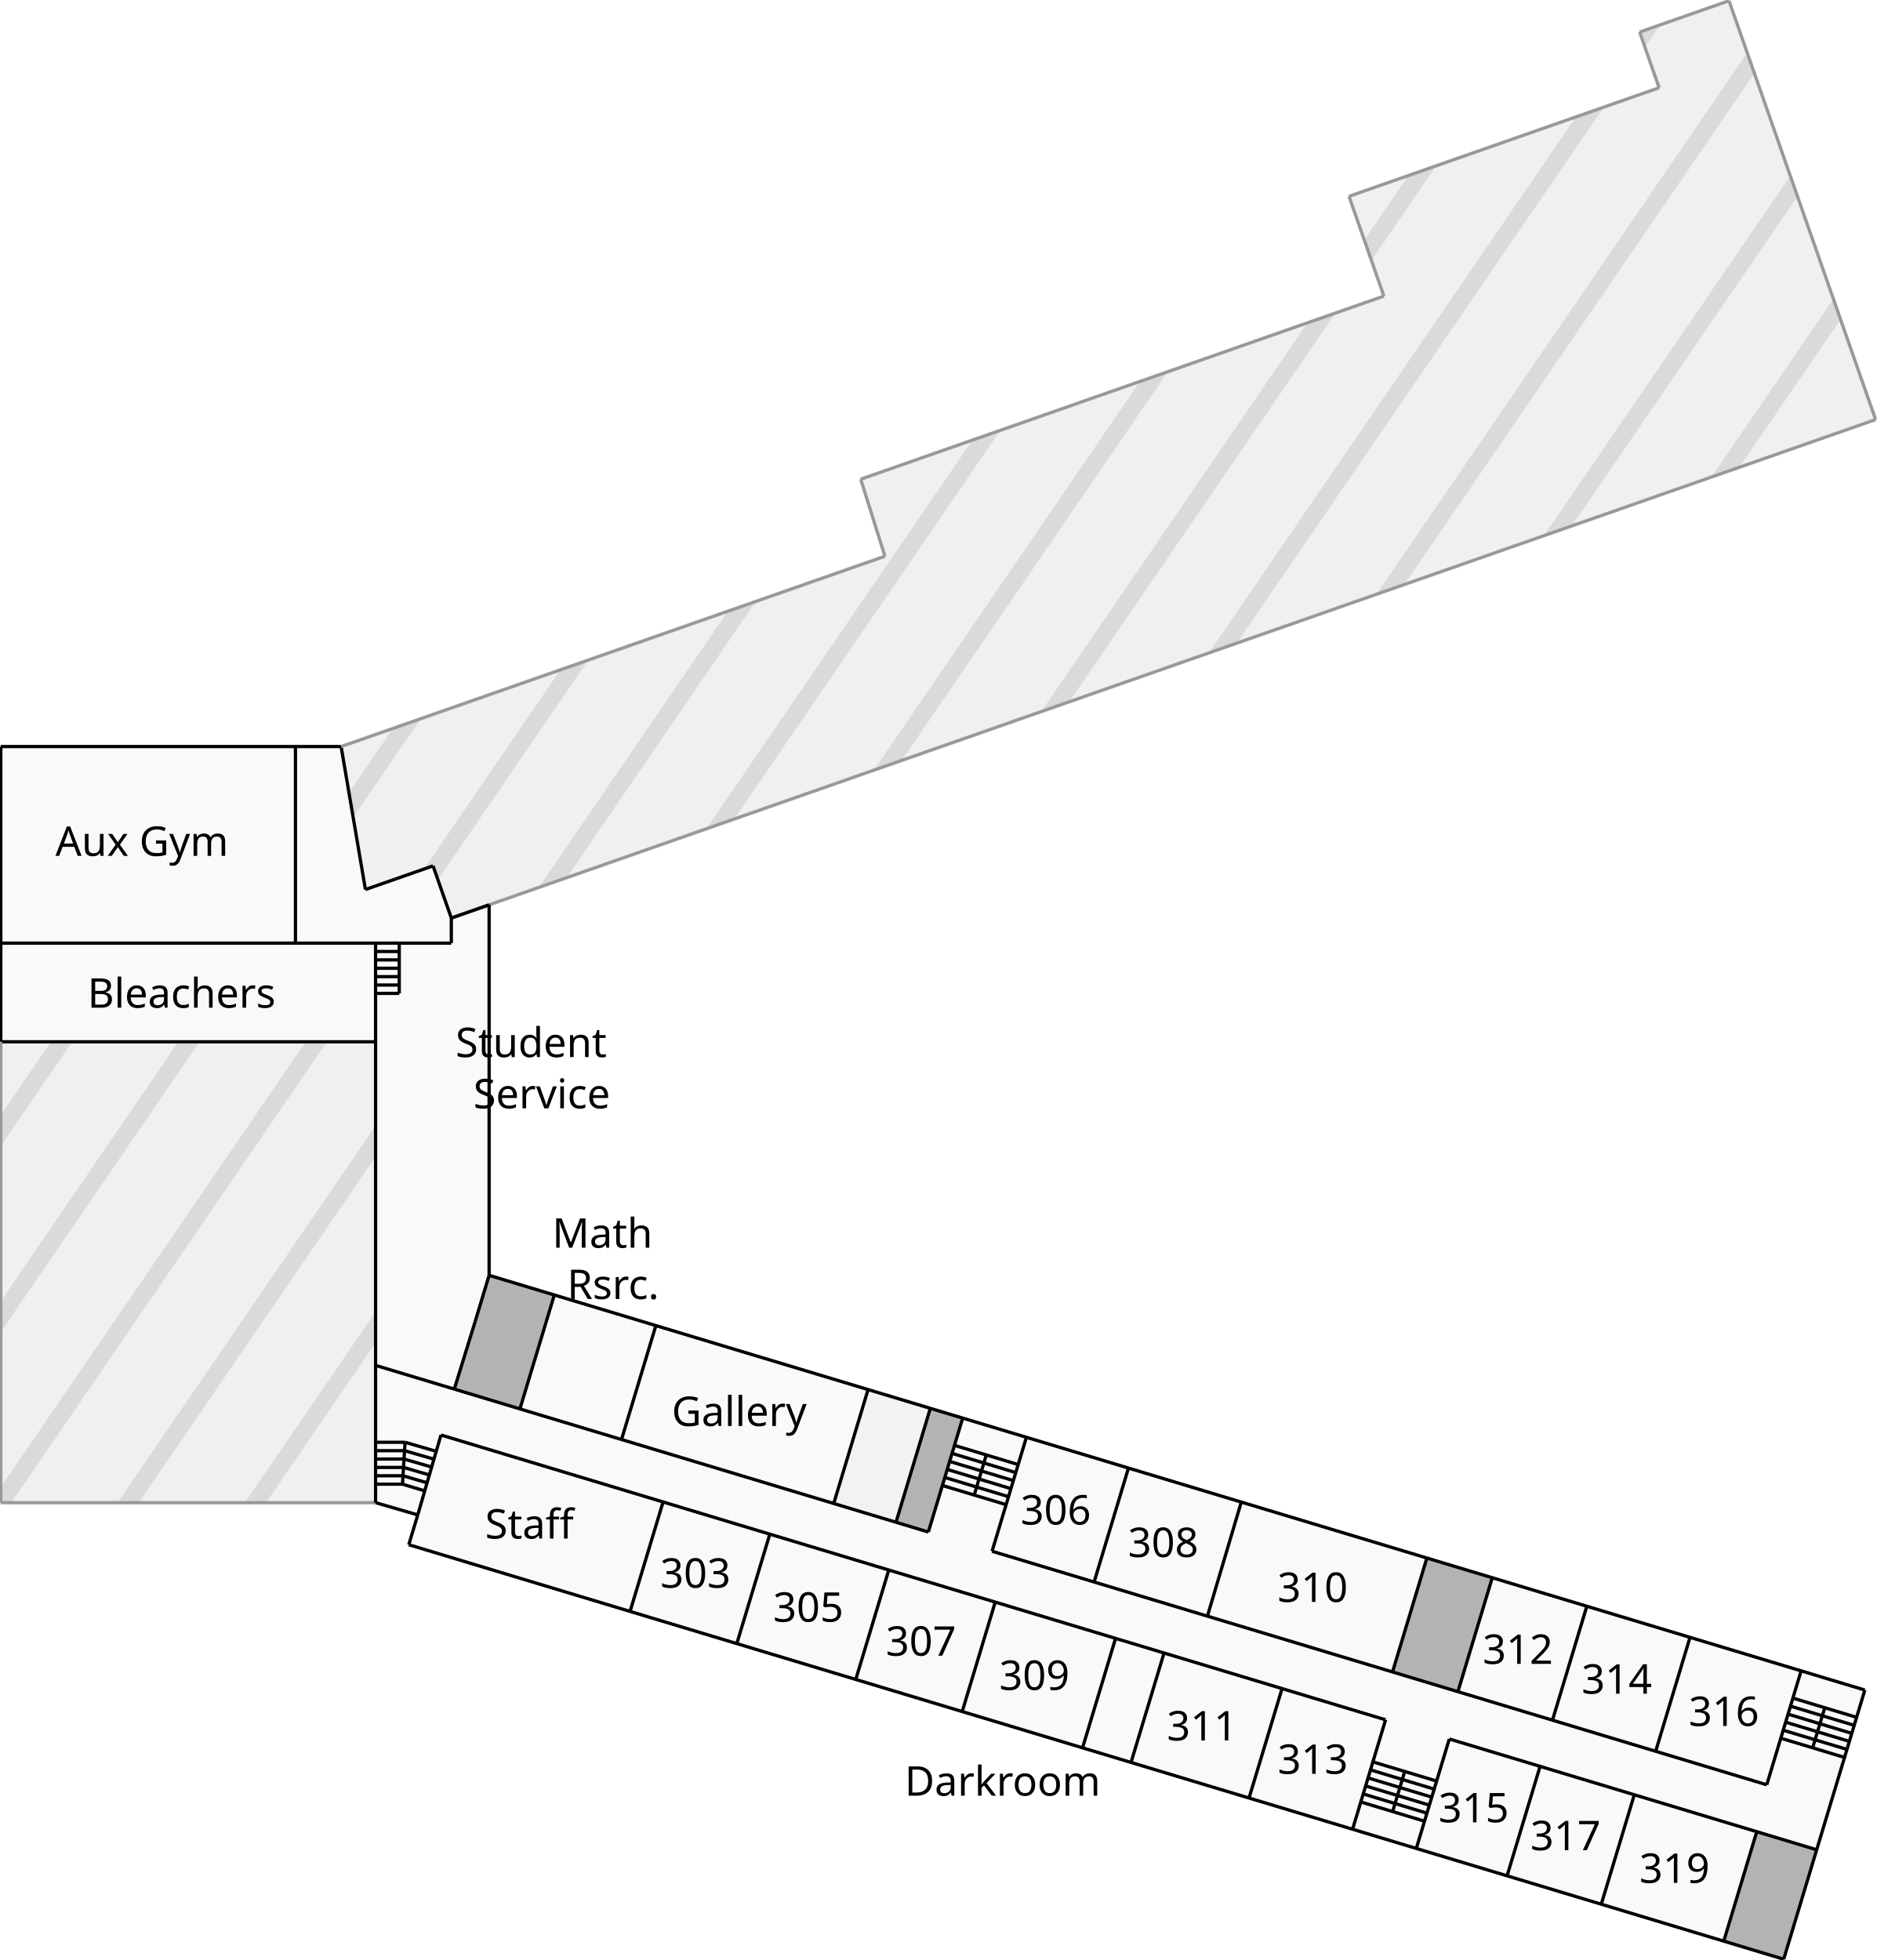
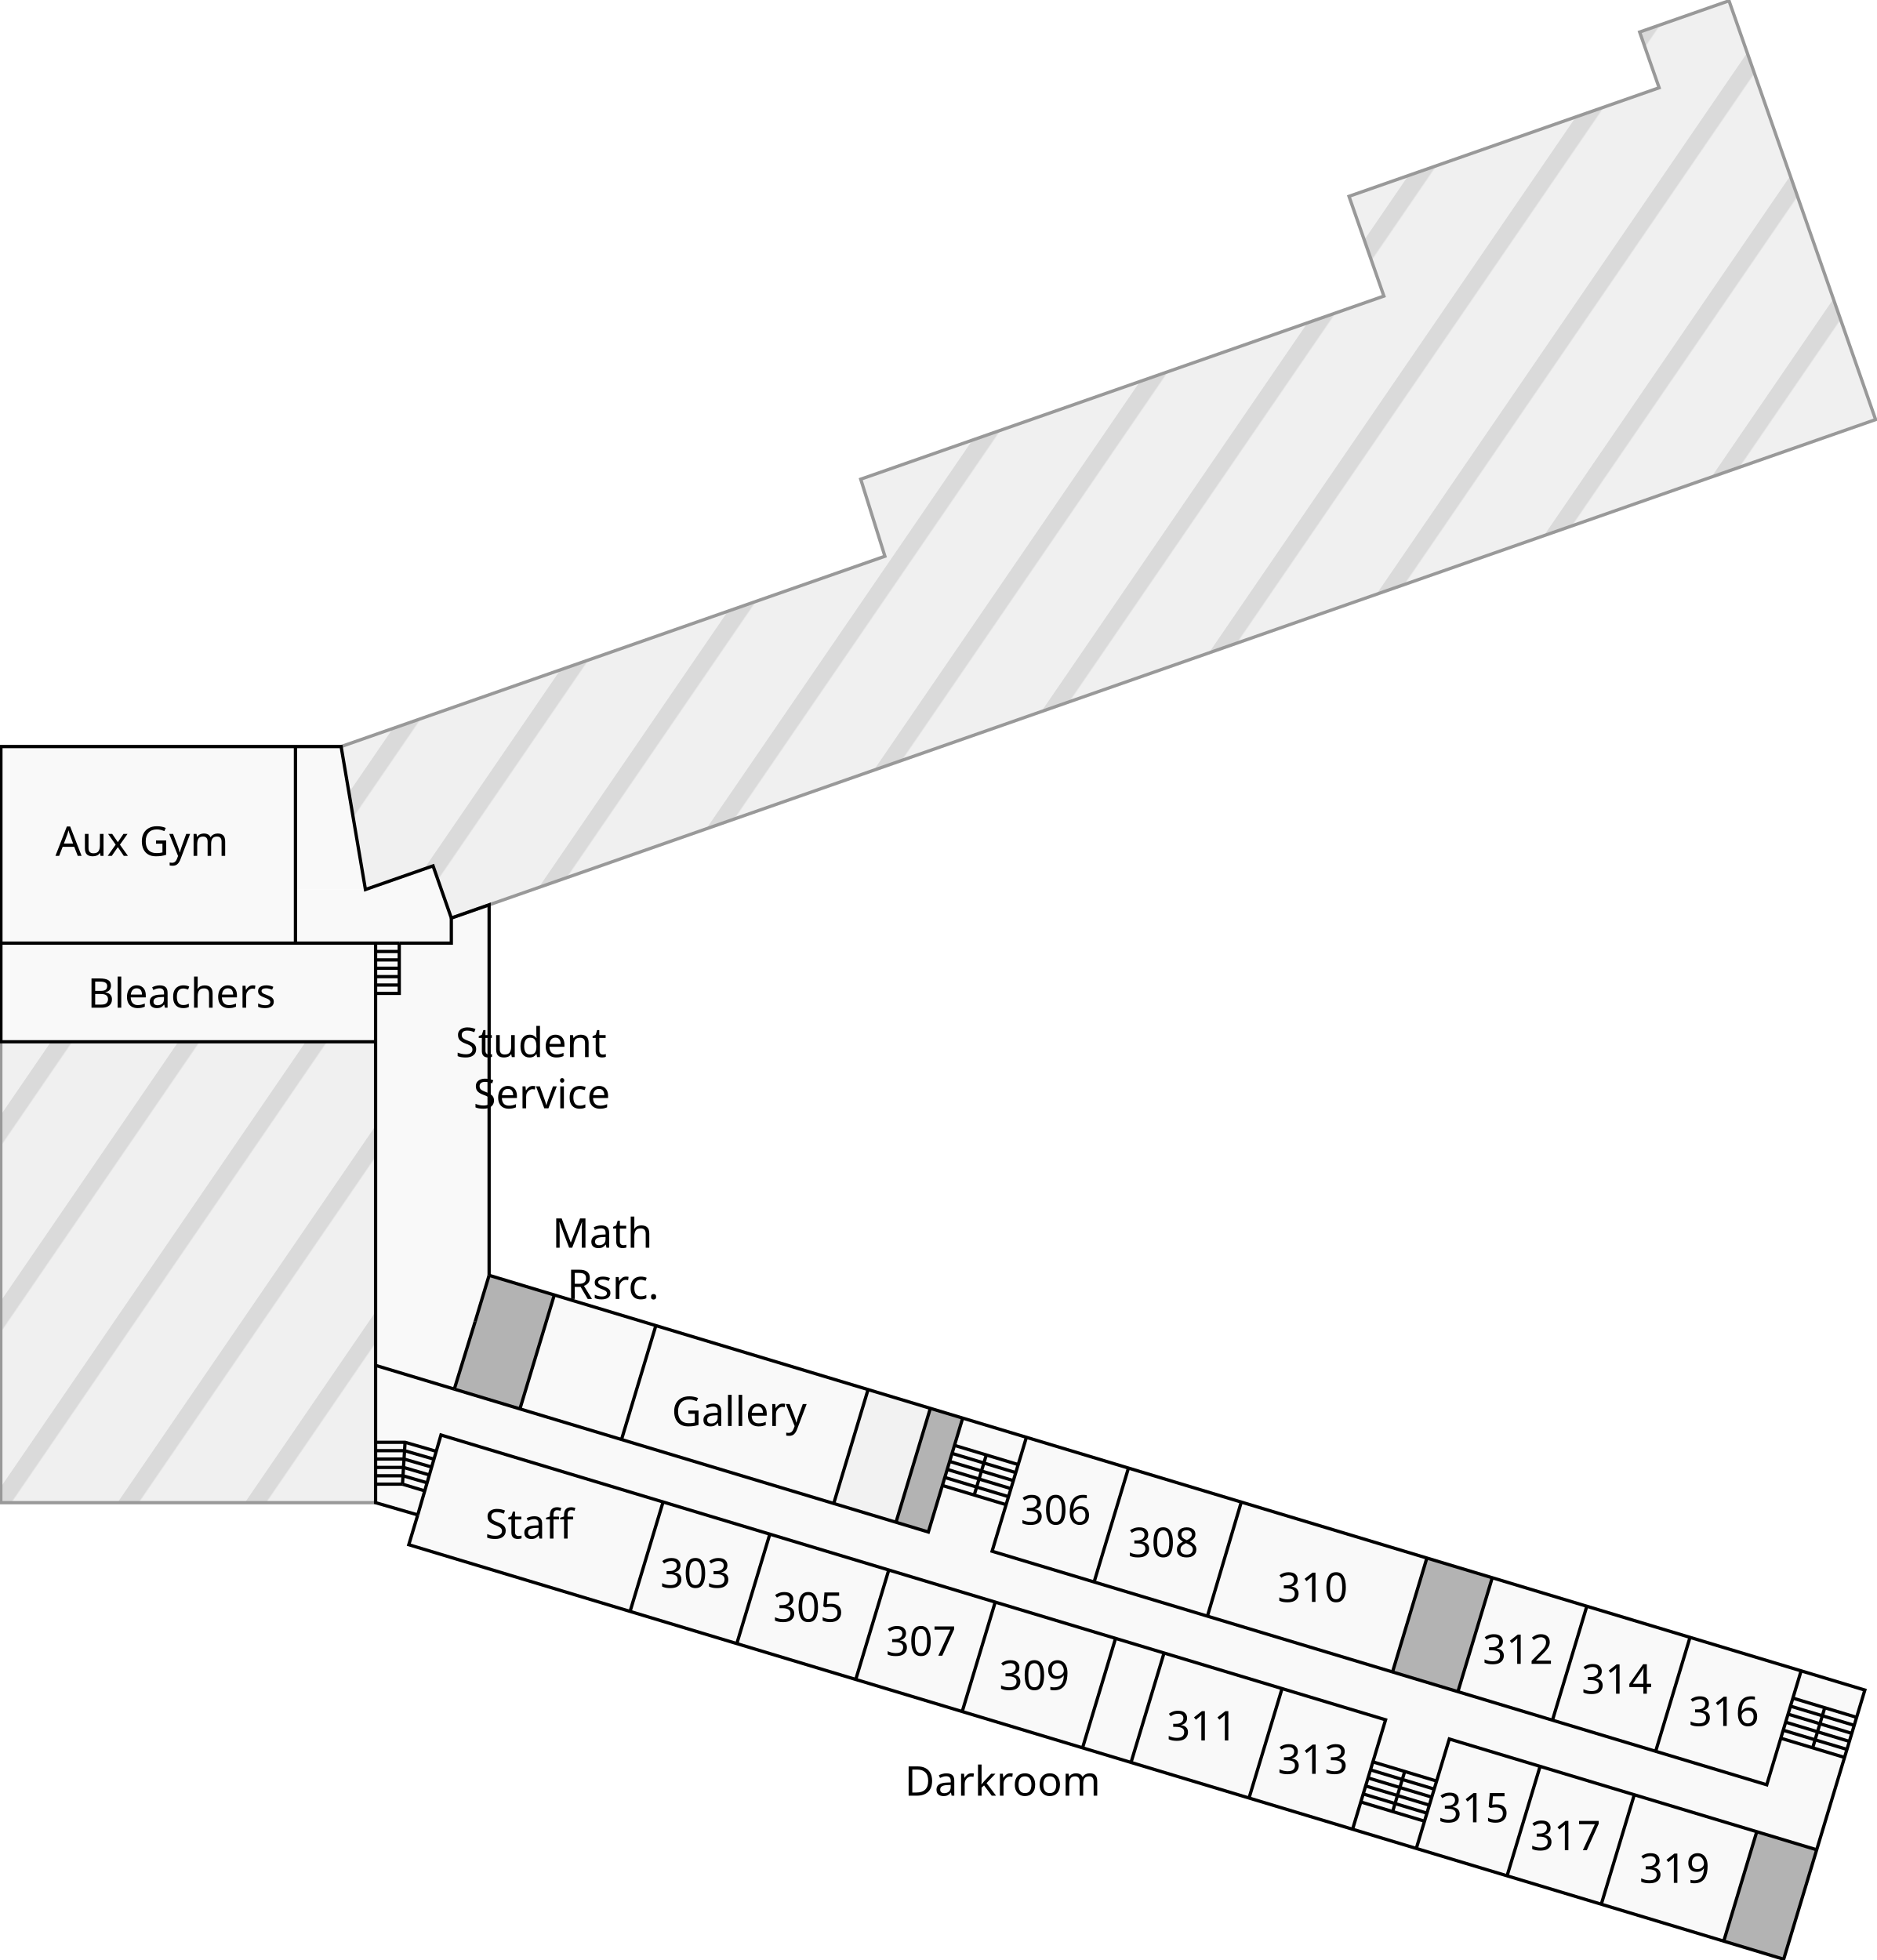
<svg xmlns="http://www.w3.org/2000/svg" xmlns:xlink="http://www.w3.org/1999/xlink" width="574.826" height="600.475" viewBox="0 0 574.826 600.475" version="1.1" id="svg1249">
  <defs id="defs1253">
+     <pattern xlink:href="#Strips1_5" id="pattern17383" patternTransform="matrix(4.427931,3.031793,-2.709962,3.957896,0,0)" />
    <pattern xlink:href="#Strips1_5" id="pattern17381" patternTransform="matrix(4.427931,3.031793,-2.709962,3.957896,0,0)" />
    <pattern patternUnits="userSpaceOnUse" width="6" height="1" patternTransform="translate(0,0) scale(10,10)" id="Strips1_5">
      <rect style="fill:black;stroke:none" x="0" y="-0.5" width="1" height="2" id="rect14198" />
    </pattern>
  </defs>
  <g id="layer4">
    <path style="fill:#b3b3b3;stroke:none;stroke-width:6.293;stop-color:#000000" d="m 538.18,561.166 18.36,5.54 -10.11,33.53 -18.36,-5.54 z" id="path12503" />
    <path style="fill:#b3b3b3;stroke:none;stroke-width:6.293;stop-color:#000000" d="m 457.15,483.366 -20.03,-6.04 -10.52,34.9 20.03,6.04 z" id="path12505" />
    <path style="fill:#b3b3b3;stroke:none;stroke-width:6.293;stop-color:#000000" d="m 149.84,390.716 19.97,6.02 -10.53,34.9 c 0,0 -20.11,-6.06 -20.11,-6.06 z" id="path12507" />
    <path style="fill:#b3b3b3;stroke:none;stop-color:#000000" d="m 285.006,431.462 9.914,2.993 -10.521,34.9 c 0,0 -9.913,-2.986 -9.912,-2.987 3.3e-4,-10e-4 10.519,-34.906 10.519,-34.906 z" id="path2907" />
-     <path style="opacity:0.15;fill:#999999;fill-opacity:1;stroke:none;stroke-width:6.293;stop-color:#000000" d="m 529.68,0.236 44.91,128.31 -436.33,152.71 -5.6,-15.98 -20.71,7.24 -7.45,-43.8 166.59,-58.3 -7.41,-23.61 160.27,-56.1 -10.69,-30.56 95.01,-33.26 -5.97,-17.07 z" id="path6468" />
+     <path style="display:inline;opacity:0.15;fill:#999999;fill-opacity:1;stroke:none;stroke-width:6.293;stop-color:#000000" d="m 529.68,0.236 44.91,128.31 -436.33,152.71 -5.6,-15.98 -20.71,7.24 -7.45,-43.8 166.59,-58.3 -7.41,-23.61 160.27,-56.1 -10.69,-30.56 95.01,-33.26 -5.97,-17.07 z" id="path6468" />
+     <path style="display:inline;opacity:0.09;fill:url(#pattern17381);fill-opacity:1;stroke:none;stroke-width:6.293;stop-color:#000000" d="m 529.68,0.236 44.91,128.31 -436.33,152.71 -5.6,-15.98 -20.71,7.24 -7.45,-43.8 166.59,-58.3 -7.41,-23.61 160.27,-56.1 -10.69,-30.56 95.01,-33.26 -5.97,-17.07 z" id="path15148" />
    <path style="opacity:0.15;fill:#999999;fill-opacity:1;stroke:none;stroke-width:6.293;stop-color:#000000" d="m 0.25,319.166 h 114.81 v 141.2 H 0.25 Z" id="path12494" />
-     <path id="path15148" style="opacity:0.09;fill:url(#pattern17381);fill-opacity:1;stroke:none;stroke-width:6.293;stop-color:#000000" d="M 529.68 0.236 L 502.301 9.816 L 508.27 26.887 L 413.26 60.146 L 423.949 90.705 L 263.68 146.807 L 271.09 170.416 L 104.5 228.717 L 111.949 272.516 L 132.66 265.275 L 138.26 281.256 L 574.59 128.547 L 529.68 0.236 z M 0.25 319.166 L 0.25 460.365 L 115.061 460.365 L 115.061 319.166 L 0.25 319.166 z " />
+     <path style="opacity:0.09;fill:url(#pattern17383);fill-opacity:1;stroke:none;stroke-width:6.293;stop-color:#000000" d="m 0.25,319.166 h 114.81 v 141.2 H 0.25 Z" id="path15150" />
  </g>
  <g id="layer3">
    <path style="fill:#f9f9f9;stroke:none;stroke-width:6.293;stop-color:#000000" d="m 0.25,228.716 h 90.26 v 60.23 H 0.25 Z" id="Aux_Gym_360Photo_1_Web" />
    <path style="fill:#f9f9f9;stroke:none;stroke-width:6.293;stop-color:#000000" d="m 90.51,228.716 h 13.99 l 7.45,43.8 H 90.51 Z" id="Aux_Gym_Hallway_360Photo_Web" />
    <path style="fill:#f9f9f9;stroke:none;stroke-width:6.293;stop-color:#000000" d="m 90.51,272.516 h 21.44 l 20.71,-7.24 5.6,15.98 v 7.69 h -15.95 v 15.39 h -7.25 v -15.39 H 90.51 Z" id="North_Stairway5_360Photo_Web" />
    <path style="fill:#f9f9f9;stroke:none;stroke-width:6.293;stop-color:#000000" d="m 115.06,288.946 v 30.22 H 0.25 v -30.22 z" id="North_Bleachers_360Photo_1_Web" />
    <path style="fill:#f9f9f9;stroke:none;stroke-width:6.293;stop-color:#000000" d="m 149.84,277.206 -11.58,4.05 v 7.69 h -15.95 v 15.39 h -7.25 v 113.97 l 24.11,7.27 10.67,-34.86 z" id="Student_Services_360Photo_1_Web" />
    <path style="fill:#f9f9f9;stroke:none;stroke-width:6.293;stop-color:#000000" d="m 169.81,396.736 31.11,9.38 -10.52,34.91 -31.12,-9.39 z" id="path12862" />
    <path style="fill:#f9f9f9;stroke:none;stroke-width:6.293;stop-color:#000000" d="m 200.92,406.116 65.011,19.599 -10.521,34.901 L 190.4,441.026 Z" id="Gallery_360Photo_1_Web" />
-     <path style="fill:#f9f9f9;stroke:none;stroke-width:6.293;stop-color:#000000" d="m 294.92,434.456 -6.23,20.64 19.52,5.88 6.23,-20.64 z" id="North_Stairway3_360Photo_2_Web" />
+     <path style="fill:#f9f9f9;stroke:none;stroke-width:6.293;stop-color:#000000" d="m 294.92,434.456 -6.23,20.64 19.52,5.88 6.23,-20.64 z" id="North_Stairway3_360Photo_2_Web_Repeat" />
    <path style="fill:#f9f9f9;stroke:none;stroke-width:6.293;stop-color:#000000" d="m 314.44,440.336 -10.52,34.91 31.26,9.42 10.52,-34.9 z" id="Room306_360Photo_Web" />
    <path style="fill:#f9f9f9;stroke:none;stroke-width:6.293;stop-color:#000000" d="m 345.7,449.766 34.56,10.42 -10.37,34.95 -34.71,-10.47 z" id="Room308_360Photo_Web" />
    <path style="fill:#f9f9f9;stroke:none;stroke-width:6.293;stop-color:#000000" d="m 380.26,460.186 56.86,17.14 -10.52,34.9 -56.71,-17.09 z" id="Room310_360Photo_1_Web" />
    <path style="fill:#f9f9f9;stroke:none;stroke-width:6.293;stop-color:#000000" d="m 457.15,483.366 28.97,8.73 -10.52,34.91 -28.97,-8.74 z" id="Room312_360Photo_1_Web" />
    <path style="fill:#f9f9f9;stroke:none;stroke-width:6.293;stop-color:#000000" d="m 486.12,492.096 31.61,9.53 -10.52,34.91 -31.61,-9.53 z" id="Room314_360Photo_Web" />
    <path style="fill:#f9f9f9;stroke:none;stroke-width:6.293;stop-color:#000000" d="m 517.73,501.626 34.04,10.26 -10.53,34.91 -34.03,-10.26 z" id="Room316_360Photo_Web" />
-     <path style="fill:#f9f9f9;stroke:none;stroke-width:6.293;stop-color:#000000" d="m 551.77,511.886 19.52,5.89 -6.22,20.64 -19.53,-5.89 z" id="North_Stairway1_360Photo_2_Web" />
+     <path style="fill:#f9f9f9;stroke:none;stroke-width:6.293;stop-color:#000000" d="m 551.77,511.886 19.52,5.89 -6.22,20.64 -19.53,-5.89 z" id="North_Stairway1_360Photo_2_Web_Repeat" />
    <path style="fill:#f9f9f9;stroke:none;stroke-width:6.293;stop-color:#000000" d="m 545.54,532.526 19.53,5.89 -8.53,28.29 -112.55,-33.94 -3.89,12.89 -19.53,-5.88 3.9,-12.89 -289.38,-87.25 -1.45,5 -9.55,-2.77 h -9.03 v -23.56 l 169.34,51.05 4.29,-14.26 19.52,5.88 -4.29,14.27 237.32,71.55 z" id="North_3rd_Floor_360Video" />
    <path style="fill:#f9f9f9;stroke:none;stroke-width:6.293;stop-color:#000000" d="m 500.66,549.856 37.52,11.31 -10.11,33.53 -37.52,-11.31 z" id="Room319_360Photo_Web" />
    <path style="fill:#f9f9f9;stroke:none;stroke-width:6.293;stop-color:#000000" d="m 471.8,541.156 28.465,8.58 -9.715,33.65 -28.86,-8.7 z" id="Room317_360Photo_Web" />
    <path style="fill:#f9f9f9;stroke:none;stroke-width:6.293;stop-color:#000000" d="m 471.8,541.156 -27.81,-8.39 -10.11,33.54 27.81,8.38 z" id="Room315_360Photo_1_Web" />
-     <path style="fill:#f9f9f9;stroke:none;stroke-width:6.293;stop-color:#000000" d="m 420.57,539.776 19.53,5.88 -6.22,20.65 -19.52,-5.89 z" id="North_Stairway2_360Photo_1_Web" />
+     <path style="fill:#f9f9f9;stroke:none;stroke-width:6.293;stop-color:#000000" d="m 420.57,539.776 19.53,5.88 -6.22,20.65 -19.52,-5.89 z" id="North_Stairway2_360Photo_2_Web_Repeat" />
    <path style="fill:#f9f9f9;stroke:none;stroke-width:6.293;stop-color:#000000" d="m 424.47,526.886 -10.11,33.53 -31.72,-9.56 10.11,-33.53 z" id="Room313_360Photo_Web" />
    <path style="fill:#f9f9f9;stroke:none;stroke-width:6.293;stop-color:#000000" d="m 392.75,517.326 -36.15,-10.9 -10.11,33.53 36.15,10.9 z" id="Room311_360Photo_Web" />
    <path style="fill:#f9f9f9;stroke:none;stroke-width:6.293;stop-color:#000000" d="m 356.6,506.426 -14.85,-4.48 -10.11,33.53 14.85,4.48 z" id="Black_Room_360Photo_1_Web" />
    <path style="fill:#f9f9f9;stroke:none;stroke-width:6.293;stop-color:#000000" d="m 341.75,501.946 -10.11,33.53 -36.87,-11.11 10.11,-33.53 z" id="Room309_360Photo_1_Web" />
    <path style="fill:#f9f9f9;stroke:none;stroke-width:6.293;stop-color:#000000" d="m 304.88,490.836 -32.61,-9.84 -10.11,33.54 32.61,9.83 z" id="Room307_360Photo_Web" />
    <path style="fill:#f9f9f9;stroke:none;stroke-width:6.293;stop-color:#000000" d="m 272.27,480.996 -36.44,-10.98 -10.11,33.53 36.44,10.99 z" id="Room305_360Photo_Web" />
    <path style="fill:#f9f9f9;stroke:none;stroke-width:6.293;stop-color:#000000" d="m 235.83,470.016 -32.7,-9.86 -10.11,33.53 32.7,9.86 z" id="Room303_360Photo_Web" />
    <path style="fill:#f9f9f9;stroke:none;stroke-width:6.293;stop-color:#000000" d="m 203.13,460.156 -68.04,-20.52 -9.86,33.61 67.79,20.44 z" id="North_3rd_Floor_Staffroom_360Photo_1_Web" />
-     <path style="fill:#f9f9f9;stroke:none;stroke-width:6.293;stop-color:#000000" d="m 133.64,444.636 -9.55,-2.77 h -9.03 v 18.5 l 12.92,3.75 z" id="North_Stairway4_360Photo_3_Web" />
-     <path style="fill:#f2f2f2;stroke:none;stop-color:#000000" d="m 265.931,425.715 19.075,5.748 -10.52,34.909 -19.075,-5.752 z" id="path14658" />
+     <path style="fill:#f9f9f9;stroke:none;stroke-width:6.293;stop-color:#000000" d="m 133.64,444.636 -9.55,-2.77 h -9.03 v 18.5 l 12.92,3.75 z" id="North_Stairway4_360Photo_3_Web_Repeat" />
+     <path style="fill:#f2f2f2;stroke:none;stop-color:#000000" d="m 265.931,425.715 19.075,5.748 -10.52,34.909 -19.075,-5.752 z" id="path15267" />
  </g>
  <g id="layer1" style="display:inline">
    <g id="g3810" style="pointer-events:none;">
      <path d="m 346.49,539.956 10.11,-33.53" fill="none" stroke="#000000" stroke-width="0.5" id="path1047" style="stroke-width:1;stroke-miterlimit:4;stroke-dasharray:none" />
      <path d="m 335.18,484.666 10.52,-34.9" fill="none" stroke="#000000" stroke-width="0.5" id="path1049" style="stroke-width:1;stroke-miterlimit:4;stroke-dasharray:none" />
      <path d="m 331.64,535.476 10.11,-33.53" fill="none" stroke="#000000" stroke-width="0.5" id="path1051" style="stroke-width:1;stroke-miterlimit:4;stroke-dasharray:none" />
-       <path d="m 546.43,600.236 -421.2,-126.99" fill="none" stroke="#000000" stroke-width="0.5" id="path1053" style="stroke-width:1;stroke-miterlimit:4;stroke-dasharray:none" />
-       <path d="m 571.29,517.776 -421.45,-127.06" fill="none" stroke="#000000" stroke-width="0.5" id="path1055" style="stroke-width:1;stroke-miterlimit:4;stroke-dasharray:none" />
-       <path d="m 574.59,128.546 -436.33,152.71" fill="none" stroke="#000000" stroke-width="0.5" id="path1057" style="stroke-width:1;stroke-miterlimit:4;stroke-dasharray:none;stroke:#999999;stroke-opacity:1" />
-       <path d="m 127.98,464.116 -12.92,-3.75" fill="none" stroke="#000000" stroke-width="0.5" id="path1059" style="stroke-width:1;stroke-miterlimit:4;stroke-dasharray:none" />
-       <path d="m 125.23,473.246 2.75,-9.13" fill="none" stroke="#000000" stroke-width="0.5" id="path1061" style="stroke-width:1;stroke-miterlimit:4;stroke-dasharray:none" />
-       <path d="m 502.3,9.816 5.97,17.07" fill="none" stroke="#000000" stroke-width="0.5" id="path1063" style="stroke-width:1;stroke-miterlimit:4;stroke-dasharray:none;stroke:#999999;stroke-opacity:1" />
-       <path d="M 529.68,0.236 502.3,9.816" fill="none" stroke="#000000" stroke-width="0.5" id="path1065" style="stroke-width:1;stroke-miterlimit:4;stroke-dasharray:none;stroke:#999999;stroke-opacity:1" />
-       <path d="M 0.25,228.716 H 104.5" fill="none" stroke="#000000" stroke-width="0.5" id="path1067" style="stroke-width:1;stroke-miterlimit:4;stroke-dasharray:none" />
-       <path d="M 115.06,319.166 H 0.25" fill="none" stroke="#000000" stroke-width="0.5" id="path1069" style="stroke-width:1;stroke-miterlimit:4;stroke-dasharray:none" />
+       <path d="m 0.25,460.366 v -141.2 141.2 h 114.81" fill="none" stroke="#000000" stroke-width="0.5" id="path1237" style="display:inline;stroke:#999999;stroke-width:1;stroke-miterlimit:4;stroke-dasharray:none;stroke-opacity:1" />
+       <path d="M 138.26,281.256 574.59,128.546 529.68,0.236 502.3,9.816 l 5.97,17.07 -95.01,33.26 10.69,30.56 -160.27,56.1 7.41,23.61 -166.59,58.3" fill="none" stroke="#000000" stroke-width="0.5" id="path1057" style="stroke:#999999;stroke-width:1;stroke-miterlimit:4;stroke-dasharray:none;stroke-opacity:1" />
+       <path d="m 127.98,464.116 -12.92,-3.75 v -171.42 171.42" fill="none" stroke="#000000" stroke-width="0.5" id="path1059" style="stroke-width:1;stroke-miterlimit:4;stroke-dasharray:none" />
+       <path d="M 115.06,319.166 H 0.25 v -90.45 H 104.5 l 7.45,43.8 20.71,-7.24 5.6,15.98" fill="none" stroke="#000000" stroke-width="0.5" id="path1069" style="stroke-width:1;stroke-miterlimit:4;stroke-dasharray:none" />
      <path d="M 122.31,288.946 H 0.25" fill="none" stroke="#000000" stroke-width="0.5" id="path1071" style="stroke-width:1;stroke-miterlimit:4;stroke-dasharray:none" />
-       <path d="m 111.95,272.516 -7.45,-43.8" fill="none" stroke="#000000" stroke-width="0.5" id="path1073" style="stroke-width:1;stroke-miterlimit:4;stroke-dasharray:none" />
-       <path d="m 138.26,281.256 -5.6,-15.98" fill="none" stroke="#000000" stroke-width="0.5" id="path1075" style="stroke-width:1;stroke-miterlimit:4;stroke-dasharray:none" />
-       <path d="m 122.31,304.336 h -7.25" fill="none" stroke="#000000" stroke-width="0.5" id="path1077" style="stroke-width:1;stroke-miterlimit:4;stroke-dasharray:none" />
-       <path d="m 111.95,272.516 20.71,-7.24" fill="none" stroke="#000000" stroke-width="0.5" id="path1079" style="stroke-width:1;stroke-miterlimit:4;stroke-dasharray:none" />
-       <path d="m 271.09,170.416 -166.59,58.3" fill="none" stroke="#000000" stroke-width="0.5" id="path1081" style="stroke-width:1;stroke-miterlimit:4;stroke-dasharray:none;stroke:#999999;stroke-opacity:1" />
-       <path d="m 122.31,288.946 v 15.39 z" fill="none" stroke="#000000" stroke-width="0.5" id="path1083" style="stroke-width:1;stroke-miterlimit:4;stroke-dasharray:none" />
-       <path d="M 574.59,128.546 529.68,0.236" fill="none" stroke="#000000" stroke-width="0.5" id="path1085" style="stroke-width:1;stroke-miterlimit:4;stroke-dasharray:none;stroke:#999999;stroke-opacity:1" />
-       <path d="m 508.27,26.886 -95.01,33.26" fill="none" stroke="#000000" stroke-width="0.5" id="path1087" style="stroke-width:1;stroke-miterlimit:4;stroke-dasharray:none;stroke:#999999;stroke-opacity:1" />
-       <path d="m 423.95,90.706 -10.69,-30.56" fill="none" stroke="#000000" stroke-width="0.5" id="path1089" style="stroke-width:1;stroke-miterlimit:4;stroke-dasharray:none;stroke:#999999;stroke-opacity:1" />
+       <path d="m 122.31,304.336 v -15.39 15.39 h -7.25" fill="none" stroke="#000000" stroke-width="0.5" id="path1083" style="stroke-width:1;stroke-miterlimit:4;stroke-dasharray:none" />
      <path d="m 149.84,390.716 -4.27,14.14" fill="none" stroke="#000000" stroke-width="0.5" id="path1091" style="stroke-width:1;stroke-miterlimit:4;stroke-dasharray:none" />
      <path d="m 145.57,404.856 -6.4,20.72" fill="none" stroke="#000000" stroke-width="0.5" id="path1093" style="stroke-width:1;stroke-miterlimit:4;stroke-dasharray:none" />
      <path d="m 159.28,431.636 10.53,-34.9" fill="none" stroke="#000000" stroke-width="0.5" id="path1095" style="stroke-width:1;stroke-miterlimit:4;stroke-dasharray:none" />
      <path d="m 190.4,441.026 10.52,-34.91" fill="none" stroke="#000000" stroke-width="0.5" id="path1097" style="stroke-width:1;stroke-miterlimit:4;stroke-dasharray:none" />
      <path d="m 193.02,493.686 10.11,-33.53" fill="none" stroke="#000000" stroke-width="0.5" id="path1099" style="stroke-width:1;stroke-miterlimit:4;stroke-dasharray:none" />
      <path d="m 262.16,514.536 10.11,-33.54" fill="none" stroke="#000000" stroke-width="0.5" id="path1101" style="stroke-width:1;stroke-miterlimit:4;stroke-dasharray:none" />
-       <path d="m 284.4,469.356 10.52,-34.9" fill="none" stroke="#000000" stroke-width="0.5" id="path1103" style="stroke-width:1;stroke-miterlimit:4;stroke-dasharray:none" />
      <path d="m 298.45,458.036 3.7,-12.28" fill="none" stroke="#000000" stroke-width="0.5" id="path1105" style="stroke-width:1;stroke-miterlimit:4;stroke-dasharray:none" />
      <path d="m 274.486,466.372 10.52,-34.91" fill="none" stroke="#000000" stroke-width="0.5" id="path1107" style="stroke-width:1;stroke-miterlimit:4;stroke-dasharray:none" />
      <path d="m 308.21,460.976 -19.52,-5.88" fill="none" stroke="#000000" stroke-width="0.5" id="path1109" style="stroke-width:1;stroke-miterlimit:4;stroke-dasharray:none" />
      <path d="m 225.72,503.546 10.11,-33.53" fill="none" stroke="#000000" stroke-width="0.5" id="path1111" style="stroke-width:1;stroke-miterlimit:4;stroke-dasharray:none" />
      <path d="m 308.95,458.526 -19.52,-5.89" fill="none" stroke="#000000" stroke-width="0.5" id="path1113" style="stroke-width:1;stroke-miterlimit:4;stroke-dasharray:none" />
      <path d="m 290.17,450.176 19.52,5.89" fill="none" stroke="#000000" stroke-width="0.5" id="path1115" style="stroke-width:1;stroke-miterlimit:4;stroke-dasharray:none" />
      <path d="m 310.43,453.606 -19.52,-5.88" fill="none" stroke="#000000" stroke-width="0.5" id="path1117" style="stroke-width:1;stroke-miterlimit:4;stroke-dasharray:none" />
      <path d="m 294.77,524.366 10.11,-33.53" fill="none" stroke="#000000" stroke-width="0.5" id="path1119" style="stroke-width:1;stroke-miterlimit:4;stroke-dasharray:none" />
      <path d="m 291.65,445.266 19.52,5.89" fill="none" stroke="#000000" stroke-width="0.5" id="path1121" style="stroke-width:1;stroke-miterlimit:4;stroke-dasharray:none" />
      <path d="m 311.92,448.696 -19.53,-5.89" fill="none" stroke="#000000" stroke-width="0.5" id="path1123" style="stroke-width:1;stroke-miterlimit:4;stroke-dasharray:none" />
-       <path d="m 303.92,475.246 10.52,-34.91" fill="none" stroke="#000000" stroke-width="0.5" id="path1125" style="stroke-width:1;stroke-miterlimit:4;stroke-dasharray:none" />
-       <path d="m 433.88,566.306 10.11,-33.54" fill="none" stroke="#000000" stroke-width="0.5" id="path1127" style="stroke-width:1;stroke-miterlimit:4;stroke-dasharray:none" />
+       <path d="m 314.44,440.336 -10.52,34.91 237.32,71.55 10.53,-34.91" fill="none" stroke="#000000" stroke-width="0.5" id="path1125" style="stroke-width:1;stroke-miterlimit:4;stroke-dasharray:none" />
+       <path d="m 433.88,566.306 10.11,-33.54 112.55,33.94" fill="none" stroke="#000000" stroke-width="0.5" id="path1127" style="stroke-width:1;stroke-miterlimit:4;stroke-dasharray:none" />
      <path d="m 461.69,574.686 10.11,-33.53" fill="none" stroke="#000000" stroke-width="0.5" id="path1129" style="stroke-width:1;stroke-miterlimit:4;stroke-dasharray:none" />
      <path d="m 420.57,539.776 19.53,5.88" fill="none" stroke="#000000" stroke-width="0.5" id="path1131" style="stroke-width:1;stroke-miterlimit:4;stroke-dasharray:none" />
      <path d="m 430.33,542.716 -3.7,12.28" fill="none" stroke="#000000" stroke-width="0.5" id="path1133" style="stroke-width:1;stroke-miterlimit:4;stroke-dasharray:none" />
      <path d="m 419.83,542.226 19.53,5.89" fill="none" stroke="#000000" stroke-width="0.5" id="path1135" style="stroke-width:1;stroke-miterlimit:4;stroke-dasharray:none" />
      <path d="m 438.61,550.576 -19.52,-5.89" fill="none" stroke="#000000" stroke-width="0.5" id="path1137" style="stroke-width:1;stroke-miterlimit:4;stroke-dasharray:none" />
      <path d="m 418.35,547.146 19.52,5.88" fill="none" stroke="#000000" stroke-width="0.5" id="path1139" style="stroke-width:1;stroke-miterlimit:4;stroke-dasharray:none" />
      <path d="m 437.13,555.486 -19.52,-5.89" fill="none" stroke="#000000" stroke-width="0.5" id="path1141" style="stroke-width:1;stroke-miterlimit:4;stroke-dasharray:none" />
      <path d="m 416.87,552.056 19.52,5.89" fill="none" stroke="#000000" stroke-width="0.5" id="path1143" style="stroke-width:1;stroke-miterlimit:4;stroke-dasharray:none" />
      <path d="m 490.55,583.386 10.11,-33.53" fill="none" stroke="#000000" stroke-width="0.5" id="path1145" style="stroke-width:1;stroke-miterlimit:4;stroke-dasharray:none" />
-       <path d="m 551.77,511.886 -10.53,34.91" fill="none" stroke="#000000" stroke-width="0.5" id="path1147" style="stroke-width:1;stroke-miterlimit:4;stroke-dasharray:none" />
      <path d="m 565.07,538.416 -19.53,-5.89" fill="none" stroke="#000000" stroke-width="0.5" id="path1149" style="stroke-width:1;stroke-miterlimit:4;stroke-dasharray:none" />
      <path d="m 555.31,535.476 3.7,-12.29" fill="none" stroke="#000000" stroke-width="0.5" id="path1151" style="stroke-width:1;stroke-miterlimit:4;stroke-dasharray:none" />
      <path d="m 565.81,535.956 -19.53,-5.88" fill="none" stroke="#000000" stroke-width="0.5" id="path1153" style="stroke-width:1;stroke-miterlimit:4;stroke-dasharray:none" />
      <path d="m 475.6,527.006 10.52,-34.91" fill="none" stroke="#000000" stroke-width="0.5" id="path1155" style="stroke-width:1;stroke-miterlimit:4;stroke-dasharray:none" />
      <path d="m 547.03,527.616 19.52,5.89" fill="none" stroke="#000000" stroke-width="0.5" id="path1157" style="stroke-width:1;stroke-miterlimit:4;stroke-dasharray:none" />
      <path d="m 567.29,531.046 -19.52,-5.89" fill="none" stroke="#000000" stroke-width="0.5" id="path1159" style="stroke-width:1;stroke-miterlimit:4;stroke-dasharray:none" />
      <path d="m 548.51,522.706 19.52,5.88" fill="none" stroke="#000000" stroke-width="0.5" id="path1161" style="stroke-width:1;stroke-miterlimit:4;stroke-dasharray:none" />
      <path d="m 568.77,526.136 -19.52,-5.89" fill="none" stroke="#000000" stroke-width="0.5" id="path1163" style="stroke-width:1;stroke-miterlimit:4;stroke-dasharray:none" />
      <path d="m 382.64,550.856 10.11,-33.53" fill="none" stroke="#000000" stroke-width="0.5" id="path1165" style="stroke-width:1;stroke-miterlimit:4;stroke-dasharray:none" />
-       <path d="m 414.36,560.416 10.11,-33.53" fill="none" stroke="#000000" stroke-width="0.5" id="path1167" style="stroke-width:1;stroke-miterlimit:4;stroke-dasharray:none" />
+       <path d="m 414.36,560.416 10.11,-33.53 -289.38,-87.25 -7.11,24.48" fill="none" stroke="#000000" stroke-width="0.5" id="path1167" style="stroke-width:1;stroke-miterlimit:4;stroke-dasharray:none" />
      <path d="m 426.6,512.226 10.52,-34.9" fill="none" stroke="#000000" stroke-width="0.5" id="path1169" style="stroke-width:1;stroke-miterlimit:4;stroke-dasharray:none" />
-       <path d="m 546.43,600.236 v 0 l 24.86,-82.46" fill="none" stroke="#000000" stroke-width="0.5" id="path1171" style="stroke-width:1;stroke-miterlimit:4;stroke-dasharray:none" />
+       <path d="m 546.43,600.236 v 0 m -418.45,-136.12 -2.75,9.13 421.2,126.99 24.86,-82.46 -421.45,-127.06" fill="none" stroke="#000000" stroke-width="0.5" id="path1171" style="stroke-width:1;stroke-miterlimit:4;stroke-dasharray:none" />
      <path d="m 369.89,495.136 10.37,-34.95" fill="none" stroke="#000000" stroke-width="0.5" id="path1173" style="stroke-width:1;stroke-miterlimit:4;stroke-dasharray:none" />
      <path d="m 122.31,291.506 h -7.25" fill="none" stroke="#000000" stroke-width="0.5" id="path1175" style="stroke-width:1;stroke-miterlimit:4;stroke-dasharray:none" />
      <path d="m 122.31,294.076 h -7.25" fill="none" stroke="#000000" stroke-width="0.5" id="path1177" style="stroke-width:1;stroke-miterlimit:4;stroke-dasharray:none" />
      <path d="m 122.31,296.636 h -7.25" fill="none" stroke="#000000" stroke-width="0.5" id="path1179" style="stroke-width:1;stroke-miterlimit:4;stroke-dasharray:none" />
      <path d="m 122.31,299.206 h -7.25" fill="none" stroke="#000000" stroke-width="0.5" id="path1181" style="stroke-width:1;stroke-miterlimit:4;stroke-dasharray:none" />
      <path d="m 122.31,301.776 h -7.25" fill="none" stroke="#000000" stroke-width="0.5" id="path1183" style="stroke-width:1;stroke-miterlimit:4;stroke-dasharray:none" />
      <path d="m 123.3,454.696 6.82,2.06" fill="none" stroke="#000000" stroke-width="0.5" id="path1185" style="stroke-width:1;stroke-miterlimit:4;stroke-dasharray:none" />
      <path d="m 115.06,452.126 h 8.4" fill="none" stroke="#000000" stroke-width="0.5" id="path1187" style="stroke-width:1;stroke-miterlimit:4;stroke-dasharray:none" />
      <path d="m 123.46,452.126 7.38,2.15" fill="none" stroke="#000000" stroke-width="0.5" id="path1189" style="stroke-width:1;stroke-miterlimit:4;stroke-dasharray:none" />
      <path d="m 115.06,449.566 h 8.56" fill="none" stroke="#000000" stroke-width="0.5" id="path1191" style="stroke-width:1;stroke-miterlimit:4;stroke-dasharray:none" />
      <path d="m 123.62,449.566 7.91,2.31" fill="none" stroke="#000000" stroke-width="0.5" id="path1193" style="stroke-width:1;stroke-miterlimit:4;stroke-dasharray:none" />
      <path d="m 115.06,446.996 h 8.71" fill="none" stroke="#000000" stroke-width="0.5" id="path1195" style="stroke-width:1;stroke-miterlimit:4;stroke-dasharray:none" />
      <path d="m 123.77,446.996 8.47,2.46" fill="none" stroke="#000000" stroke-width="0.5" id="path1197" style="stroke-width:1;stroke-miterlimit:4;stroke-dasharray:none" />
      <path d="m 115.06,444.436 h 8.87" fill="none" stroke="#000000" stroke-width="0.5" id="path1199" style="stroke-width:1;stroke-miterlimit:4;stroke-dasharray:none" />
-       <path d="m 127.98,464.116 7.11,-24.48" fill="none" stroke="#000000" stroke-width="0.5" id="path1201" style="stroke-width:1;stroke-miterlimit:4;stroke-dasharray:none" />
      <path d="m 123.93,444.436 9.01,2.61" fill="none" stroke="#000000" stroke-width="0.5" id="path1203" style="stroke-width:1;stroke-miterlimit:4;stroke-dasharray:none" />
-       <path d="m 124.09,441.866 9.55,2.77" fill="none" stroke="#000000" stroke-width="0.5" id="path1205" style="stroke-width:1;stroke-miterlimit:4;stroke-dasharray:none" />
-       <path d="m 115.06,441.866 h 9.03" fill="none" stroke="#000000" stroke-width="0.5" id="path1207" style="stroke-width:1;stroke-miterlimit:4;stroke-dasharray:none" />
+       <path d="m 115.06,441.866 h 9.03 l 9.55,2.77" fill="none" stroke="#000000" stroke-width="0.5" id="path1207" style="stroke-width:1;stroke-miterlimit:4;stroke-dasharray:none" />
      <path d="m 124.09,441.866 -0.79,12.83" fill="none" stroke="#000000" stroke-width="0.5" id="path1209" style="stroke-width:1;stroke-miterlimit:4;stroke-dasharray:none" />
      <path d="m 115.06,454.696 h 8.24" fill="none" stroke="#000000" stroke-width="0.5" id="path1211" style="stroke-width:1;stroke-miterlimit:4;stroke-dasharray:none" />
-       <path d="M 263.68,146.806 423.95,90.706" fill="none" stroke="#000000" stroke-width="0.5" id="path1213" style="stroke-width:1;stroke-miterlimit:4;stroke-dasharray:none;stroke:#999999;stroke-opacity:1" />
-       <path d="m 271.09,170.416 -7.41,-23.61" fill="none" stroke="#000000" stroke-width="0.5" id="path1215" style="stroke-width:1;stroke-miterlimit:4;stroke-dasharray:none;stroke:#999999;stroke-opacity:1" />
-       <path d="m 0.25,319.166 v -90.45 z" fill="none" stroke="#000000" stroke-width="0.5" id="path1217" style="stroke-width:1;stroke-miterlimit:4;stroke-dasharray:none" />
-       <path d="M 0.25,460.366 H 115.06" fill="none" stroke="#000000" stroke-width="0.5" id="path1219" style="stroke-width:1;stroke-miterlimit:4;stroke-dasharray:none;stroke:#999999;stroke-opacity:1" />
-       <path d="m 138.26,281.256 v 7.69 z" fill="none" stroke="#000000" stroke-width="0.5" id="path1221" style="stroke-width:1;stroke-miterlimit:4;stroke-dasharray:none" />
-       <path d="m 115.06,460.366 v -171.42 z" fill="none" stroke="#000000" stroke-width="0.5" id="path1223" style="stroke-width:1;stroke-miterlimit:4;stroke-dasharray:none" />
+       <path d="m 0.25,228.716 v 90.45" fill="none" stroke="#000000" stroke-width="0.5" id="path1217" style="stroke-width:1;stroke-miterlimit:4;stroke-dasharray:none" />
+       <path d="m 138.26,288.946 v -7.69 7.69 h -15.95" fill="none" stroke="#000000" stroke-width="0.5" id="path1221" style="stroke-width:1;stroke-miterlimit:4;stroke-dasharray:none" />
      <path d="m 90.51,228.716 v 60.23 z" fill="none" stroke="#000000" stroke-width="0.5" id="path1225" style="stroke-width:1;stroke-miterlimit:4;stroke-dasharray:none" />
-       <path d="m 122.31,288.946 h 15.95" fill="none" stroke="#000000" stroke-width="0.5" id="path1227" style="stroke-width:1;stroke-miterlimit:4;stroke-dasharray:none" />
      <path d="m 139.17,425.576 -24.11,-7.27" fill="none" stroke="#000000" stroke-width="0.5" id="path1229" style="stroke-width:1;stroke-miterlimit:4;stroke-dasharray:none" />
      <path d="m 446.63,518.266 10.52,-34.9" fill="none" stroke="#000000" stroke-width="0.5" id="path1231" style="stroke-width:1;stroke-miterlimit:4;stroke-dasharray:none" />
      <path d="m 517.73,501.626 -10.52,34.91" fill="none" stroke="#000000" stroke-width="0.5" id="path1233" style="stroke-width:1;stroke-miterlimit:4;stroke-dasharray:none" />
      <path d="m 538.18,561.166 -10.11,33.53" fill="none" stroke="#000000" stroke-width="0.5" id="path1235" style="stroke-width:1;stroke-miterlimit:4;stroke-dasharray:none" />
-       <path d="m 0.25,319.166 v 141.2 z" fill="none" stroke="#000000" stroke-width="0.5" id="path1237" style="stroke-width:1;stroke-miterlimit:4;stroke-dasharray:none;stroke:#999999;stroke-opacity:1" />
-       <path d="m 149.84,390.716 v -113.51 z" fill="none" stroke="#000000" stroke-width="0.5" id="path1239" style="stroke-width:1.002;stroke-miterlimit:4;stroke-dasharray:none" />
-       <path d="m 139.17,425.576 145.23,43.78" fill="none" stroke="#000000" stroke-width="0.5" id="path1241" style="stroke-width:1;stroke-miterlimit:4;stroke-dasharray:none" />
-       <path d="m 303.92,475.246 237.32,71.55" fill="none" stroke="#000000" stroke-width="0.5" id="path1243" style="stroke-width:1;stroke-miterlimit:4;stroke-dasharray:none" />
-       <path d="m 135.09,439.636 289.38,87.25" fill="none" stroke="#000000" stroke-width="0.5" id="path1245" style="stroke-width:1;stroke-miterlimit:4;stroke-dasharray:none" />
-       <path d="m 443.99,532.766 112.55,33.94" fill="none" stroke="#000000" stroke-width="0.5" id="path1247" style="stroke-width:1;stroke-miterlimit:4;stroke-dasharray:none" />
-       <path style="display:inline;opacity:1;fill:none;stroke:#000000;stroke-width:1.002;stroke-opacity:1;stop-color:#000000;stroke-dasharray:none" d="m 149.84,277.206 -11.58,4.05" id="path29923" />
+       <path d="m 139.17,425.576 145.23,43.78 10.52,-34.9" fill="none" stroke="#000000" stroke-width="0.5" id="path1241" style="stroke-width:1;stroke-miterlimit:4;stroke-dasharray:none" />
+       <path style="display:inline;opacity:1;fill:none;stroke:#000000;stroke-width:1.002;stroke-dasharray:none;stroke-opacity:1;stop-color:#000000" d="m 138.26,281.256 11.58,-4.05 v 113.51 -113.51" id="path29923" />
      <path style="fill:#000000;stroke:#000000;stop-color:#000000" d="m 265.931,425.715 -10.52,34.905" id="path2752" />
    </g>
  </g>
  <g id="layer2">
    <g id="g5457" style="pointer-events:none;">
      <text xml:space="preserve" style="font-size:12.563px;line-height:1.25;font-family:sans-serif;text-align:center;text-anchor:middle" x="199.251" y="382.262" id="text4581">
        <tspan id="tspan4579" x="199.251" y="382.262">Math</tspan>
        <tspan x="199.251" y="397.966" id="tspan4583">Rsrc.</tspan>
      </text>
      <text xml:space="preserve" style="font-size:12.563px;line-height:1.25;font-family:sans-serif" x="205.769" y="436.875" id="text4587">
        <tspan id="tspan4585" x="205.769" y="436.875">Gallery</tspan>
      </text>
      <text xml:space="preserve" style="font-size:12.563px;line-height:1.25;font-family:sans-serif" x="26.812" y="308.733" id="text4752">
        <tspan id="tspan4750" x="26.812" y="308.733">Bleachers</tspan>
      </text>
      <text xml:space="preserve" style="font-size:12.563px;line-height:1.25;font-family:sans-serif" x="16.981" y="262.217" id="text4756">
        <tspan id="tspan4754" x="16.981" y="262.217">Aux Gym</tspan>
      </text>
      <text xml:space="preserve" style="font-size:12.563px;line-height:1.25;font-family:sans-serif;text-align:center;text-anchor:middle" x="177.413" y="323.852" id="text4760">
        <tspan id="tspan4758" x="177.413" y="323.852">Student</tspan>
        <tspan x="177.413" y="339.556" id="tspan4766">Service</tspan>
      </text>
      <text xml:space="preserve" style="font-size:12.563px;line-height:1.25;font-family:sans-serif" x="312.658" y="467.068" id="text4938">
        <tspan id="tspan4936" x="312.658" y="467.068">306</tspan>
      </text>
      <text xml:space="preserve" style="font-size:12.563px;line-height:1.25;font-family:sans-serif" x="345.568" y="477.018" id="text4938-3">
        <tspan id="tspan4936-1" x="345.568" y="477.018">308</tspan>
      </text>
      <text xml:space="preserve" style="font-size:12.563px;line-height:1.25;font-family:sans-serif" x="391.353" y="490.773" id="text4938-6">
        <tspan id="tspan4936-6" x="391.353" y="490.773">310</tspan>
      </text>
      <text xml:space="preserve" style="font-size:12.563px;line-height:1.25;font-family:sans-serif" x="454.223" y="509.753" id="text4938-67">
        <tspan id="tspan4936-3" x="454.223" y="509.753">312</tspan>
      </text>
      <text xml:space="preserve" style="font-size:12.563px;line-height:1.25;font-family:sans-serif" x="484.513" y="518.883" id="text4938-5">
        <tspan id="tspan4936-14" x="484.513" y="518.883">314</tspan>
      </text>
      <text xml:space="preserve" style="font-size:12.563px;line-height:1.25;font-family:sans-serif" x="517.338" y="528.778" id="text4938-4">
        <tspan id="tspan4936-2" x="517.338" y="528.778">316</tspan>
      </text>
      <text xml:space="preserve" style="font-size:12.563px;line-height:1.25;font-family:sans-serif" x="502.213" y="576.843" id="text4938-9">
        <tspan id="tspan4936-24" x="502.213" y="576.843">319</tspan>
      </text>
      <text xml:space="preserve" style="font-size:12.563px;line-height:1.25;font-family:sans-serif" x="468.825" y="566.838" id="text4938-1">
        <tspan id="tspan4936-8" x="468.825" y="566.838">317</tspan>
      </text>
      <text xml:space="preserve" style="font-size:12.563px;line-height:1.25;font-family:sans-serif" x="440.688" y="558.293" id="text4938-97">
        <tspan id="tspan4936-66" x="440.688" y="558.293">315</tspan>
      </text>
      <text xml:space="preserve" style="font-size:12.563px;line-height:1.25;font-family:sans-serif" x="391.403" y="543.438" id="text4938-42">
        <tspan id="tspan4936-11" x="391.403" y="543.438">313</tspan>
      </text>
      <text xml:space="preserve" style="font-size:12.563px;line-height:1.25;font-family:sans-serif" x="357.468" y="533.208" id="text4938-56">
        <tspan id="tspan4936-9" x="357.468" y="533.208">311</tspan>
      </text>
      <text xml:space="preserve" style="font-size:12.563px;line-height:1.25;font-family:sans-serif" x="306.108" y="517.723" id="text4938-677">
        <tspan id="tspan4936-12" x="306.108" y="517.723">309</tspan>
      </text>
      <text xml:space="preserve" style="font-size:12.563px;line-height:1.25;font-family:sans-serif" x="271.368" y="507.248" id="text4938-35">
        <tspan id="tspan4936-29" x="271.368" y="507.248">307</tspan>
      </text>
      <text xml:space="preserve" style="font-size:12.563px;line-height:1.25;font-family:sans-serif" x="236.843" y="496.843" id="text4938-53">
        <tspan id="tspan4936-16" x="236.843" y="496.843">305</tspan>
      </text>
      <text xml:space="preserve" style="font-size:12.563px;line-height:1.25;font-family:sans-serif" x="202.273" y="486.418" id="text4938-38">
        <tspan id="tspan4936-169" x="202.273" y="486.418">303</tspan>
      </text>
      <text xml:space="preserve" style="font-size:12.563px;line-height:1.25;font-family:sans-serif" x="148.608" y="471.369" id="text4938-58">
        <tspan id="tspan4936-4" x="148.608" y="471.369">Staff</tspan>
      </text>
      <text xml:space="preserve" style="font-size:12.563px;line-height:1.25;font-family:sans-serif" x="277.142" y="550.133" id="text5207">
        <tspan id="tspan5205" x="277.142" y="550.133">Darkroom</tspan>
      </text>
    </g>
  </g>
</svg>
